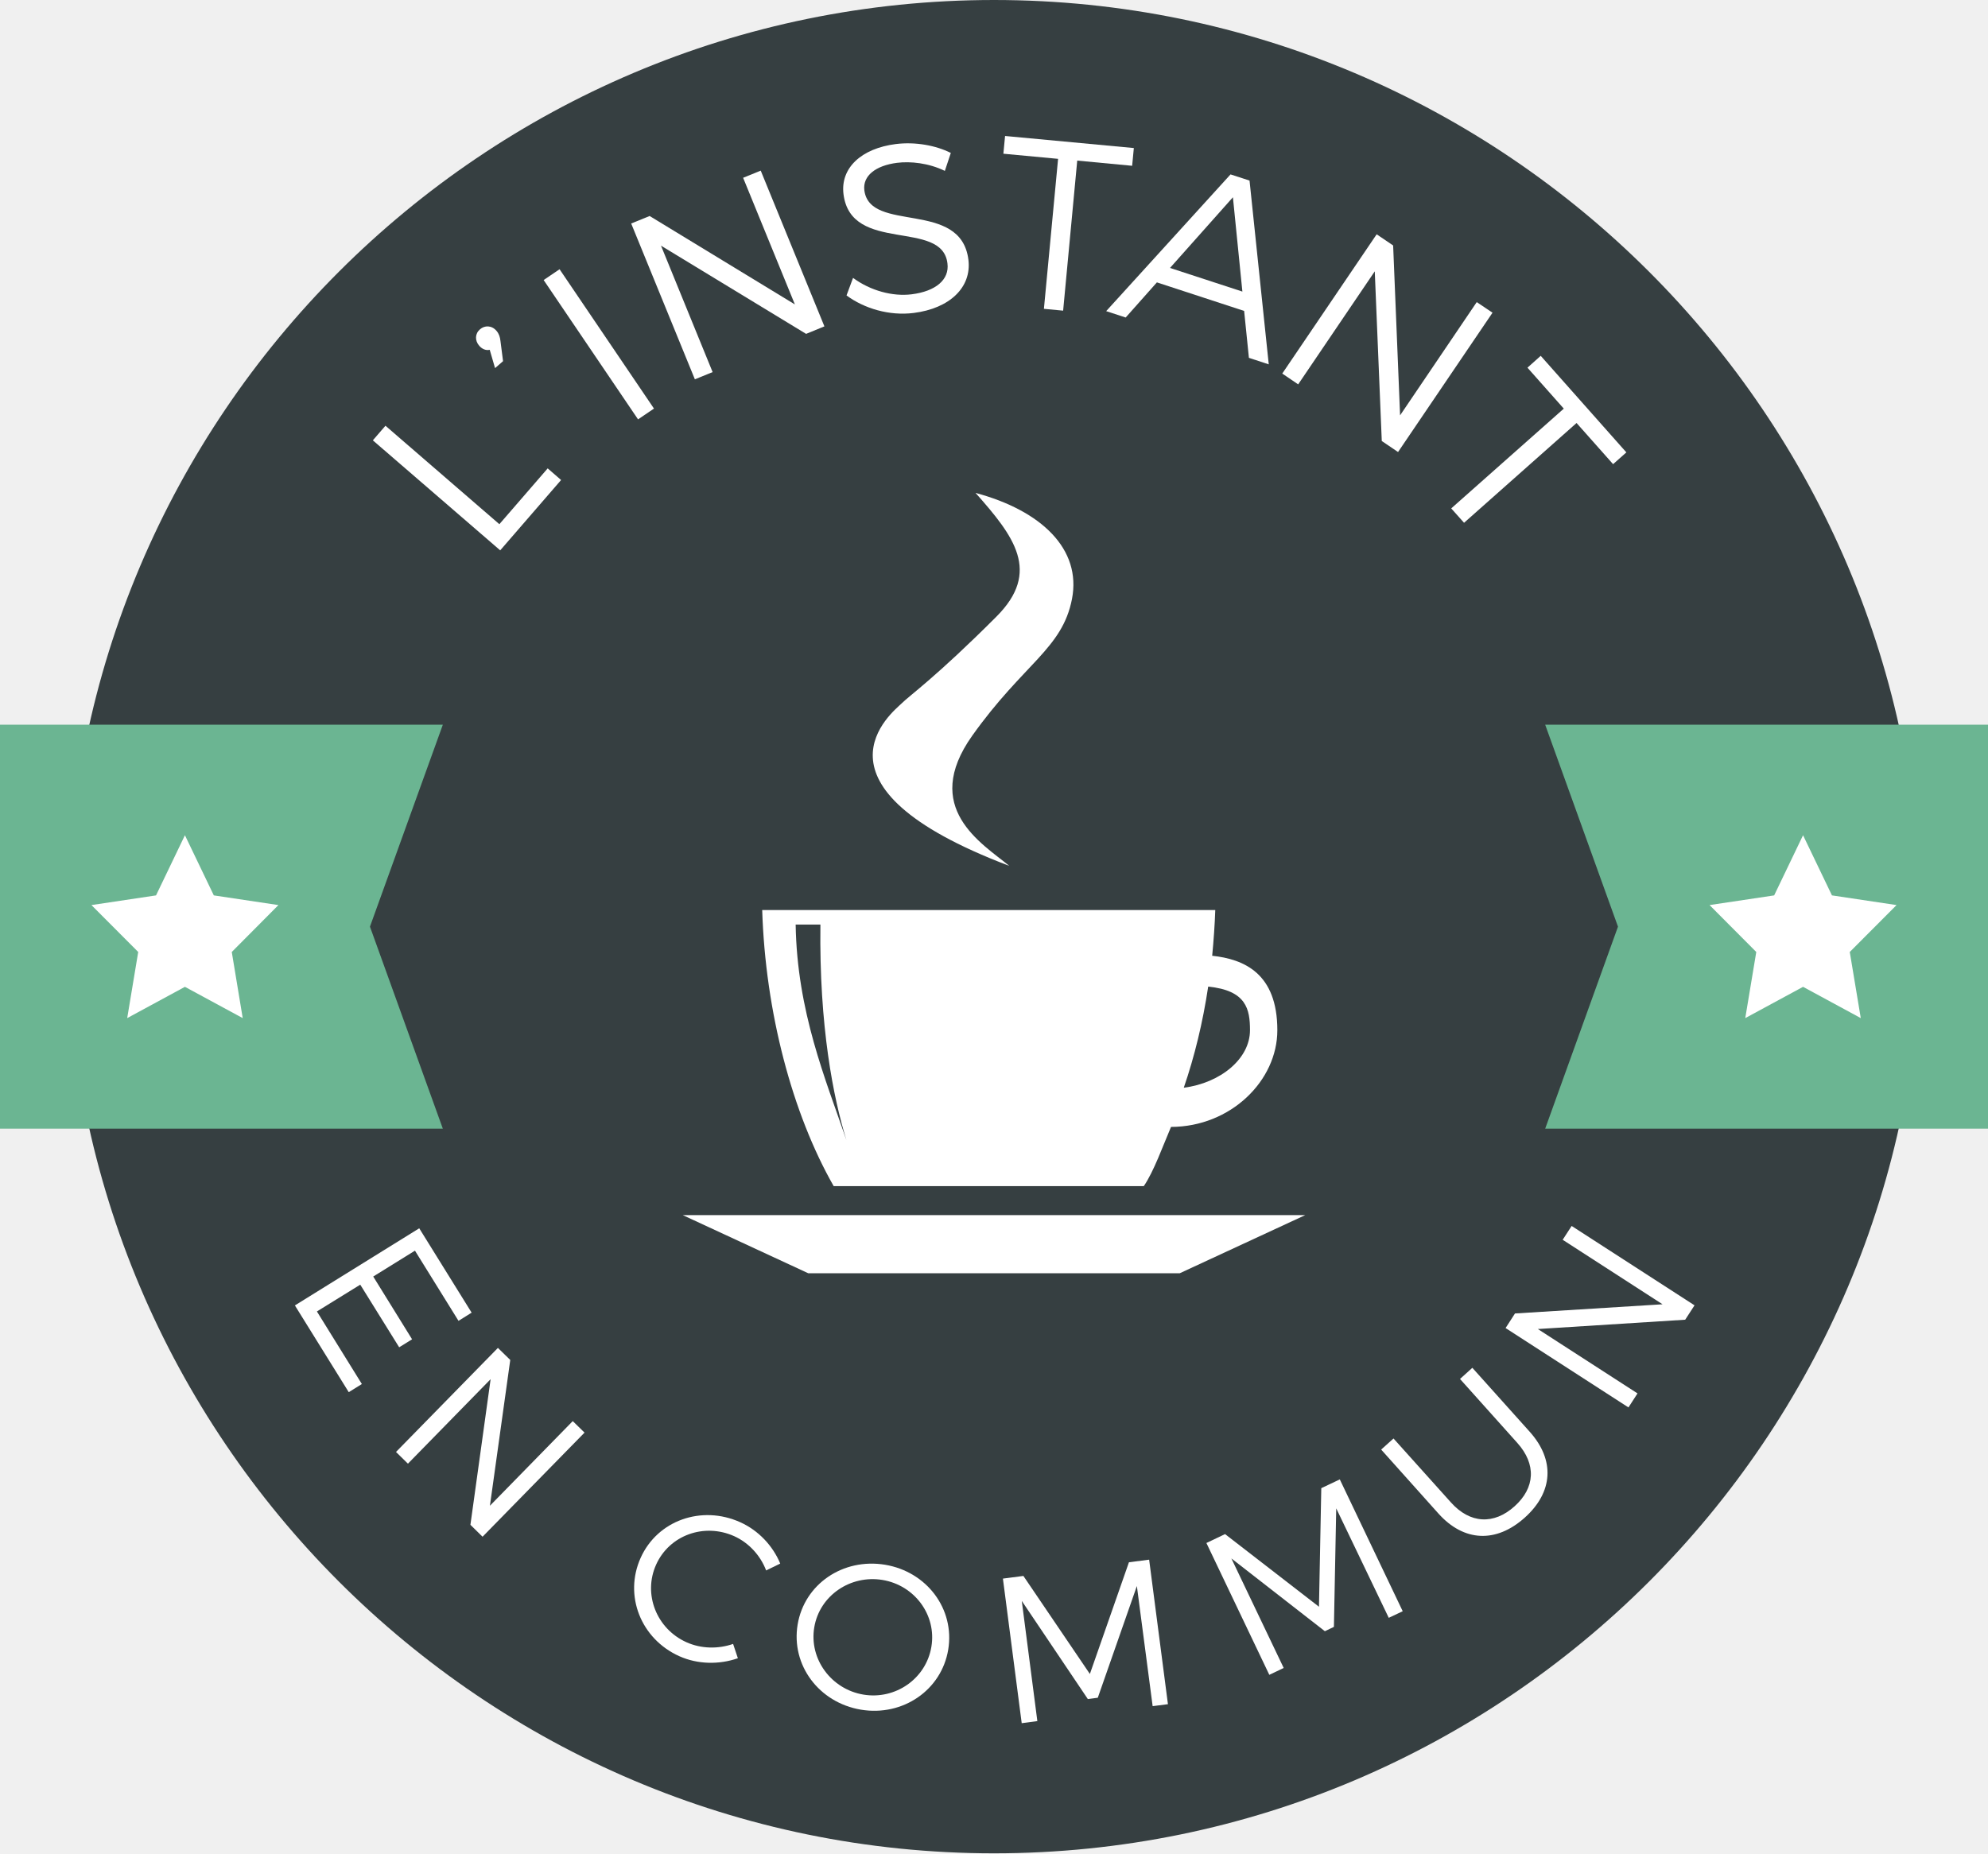
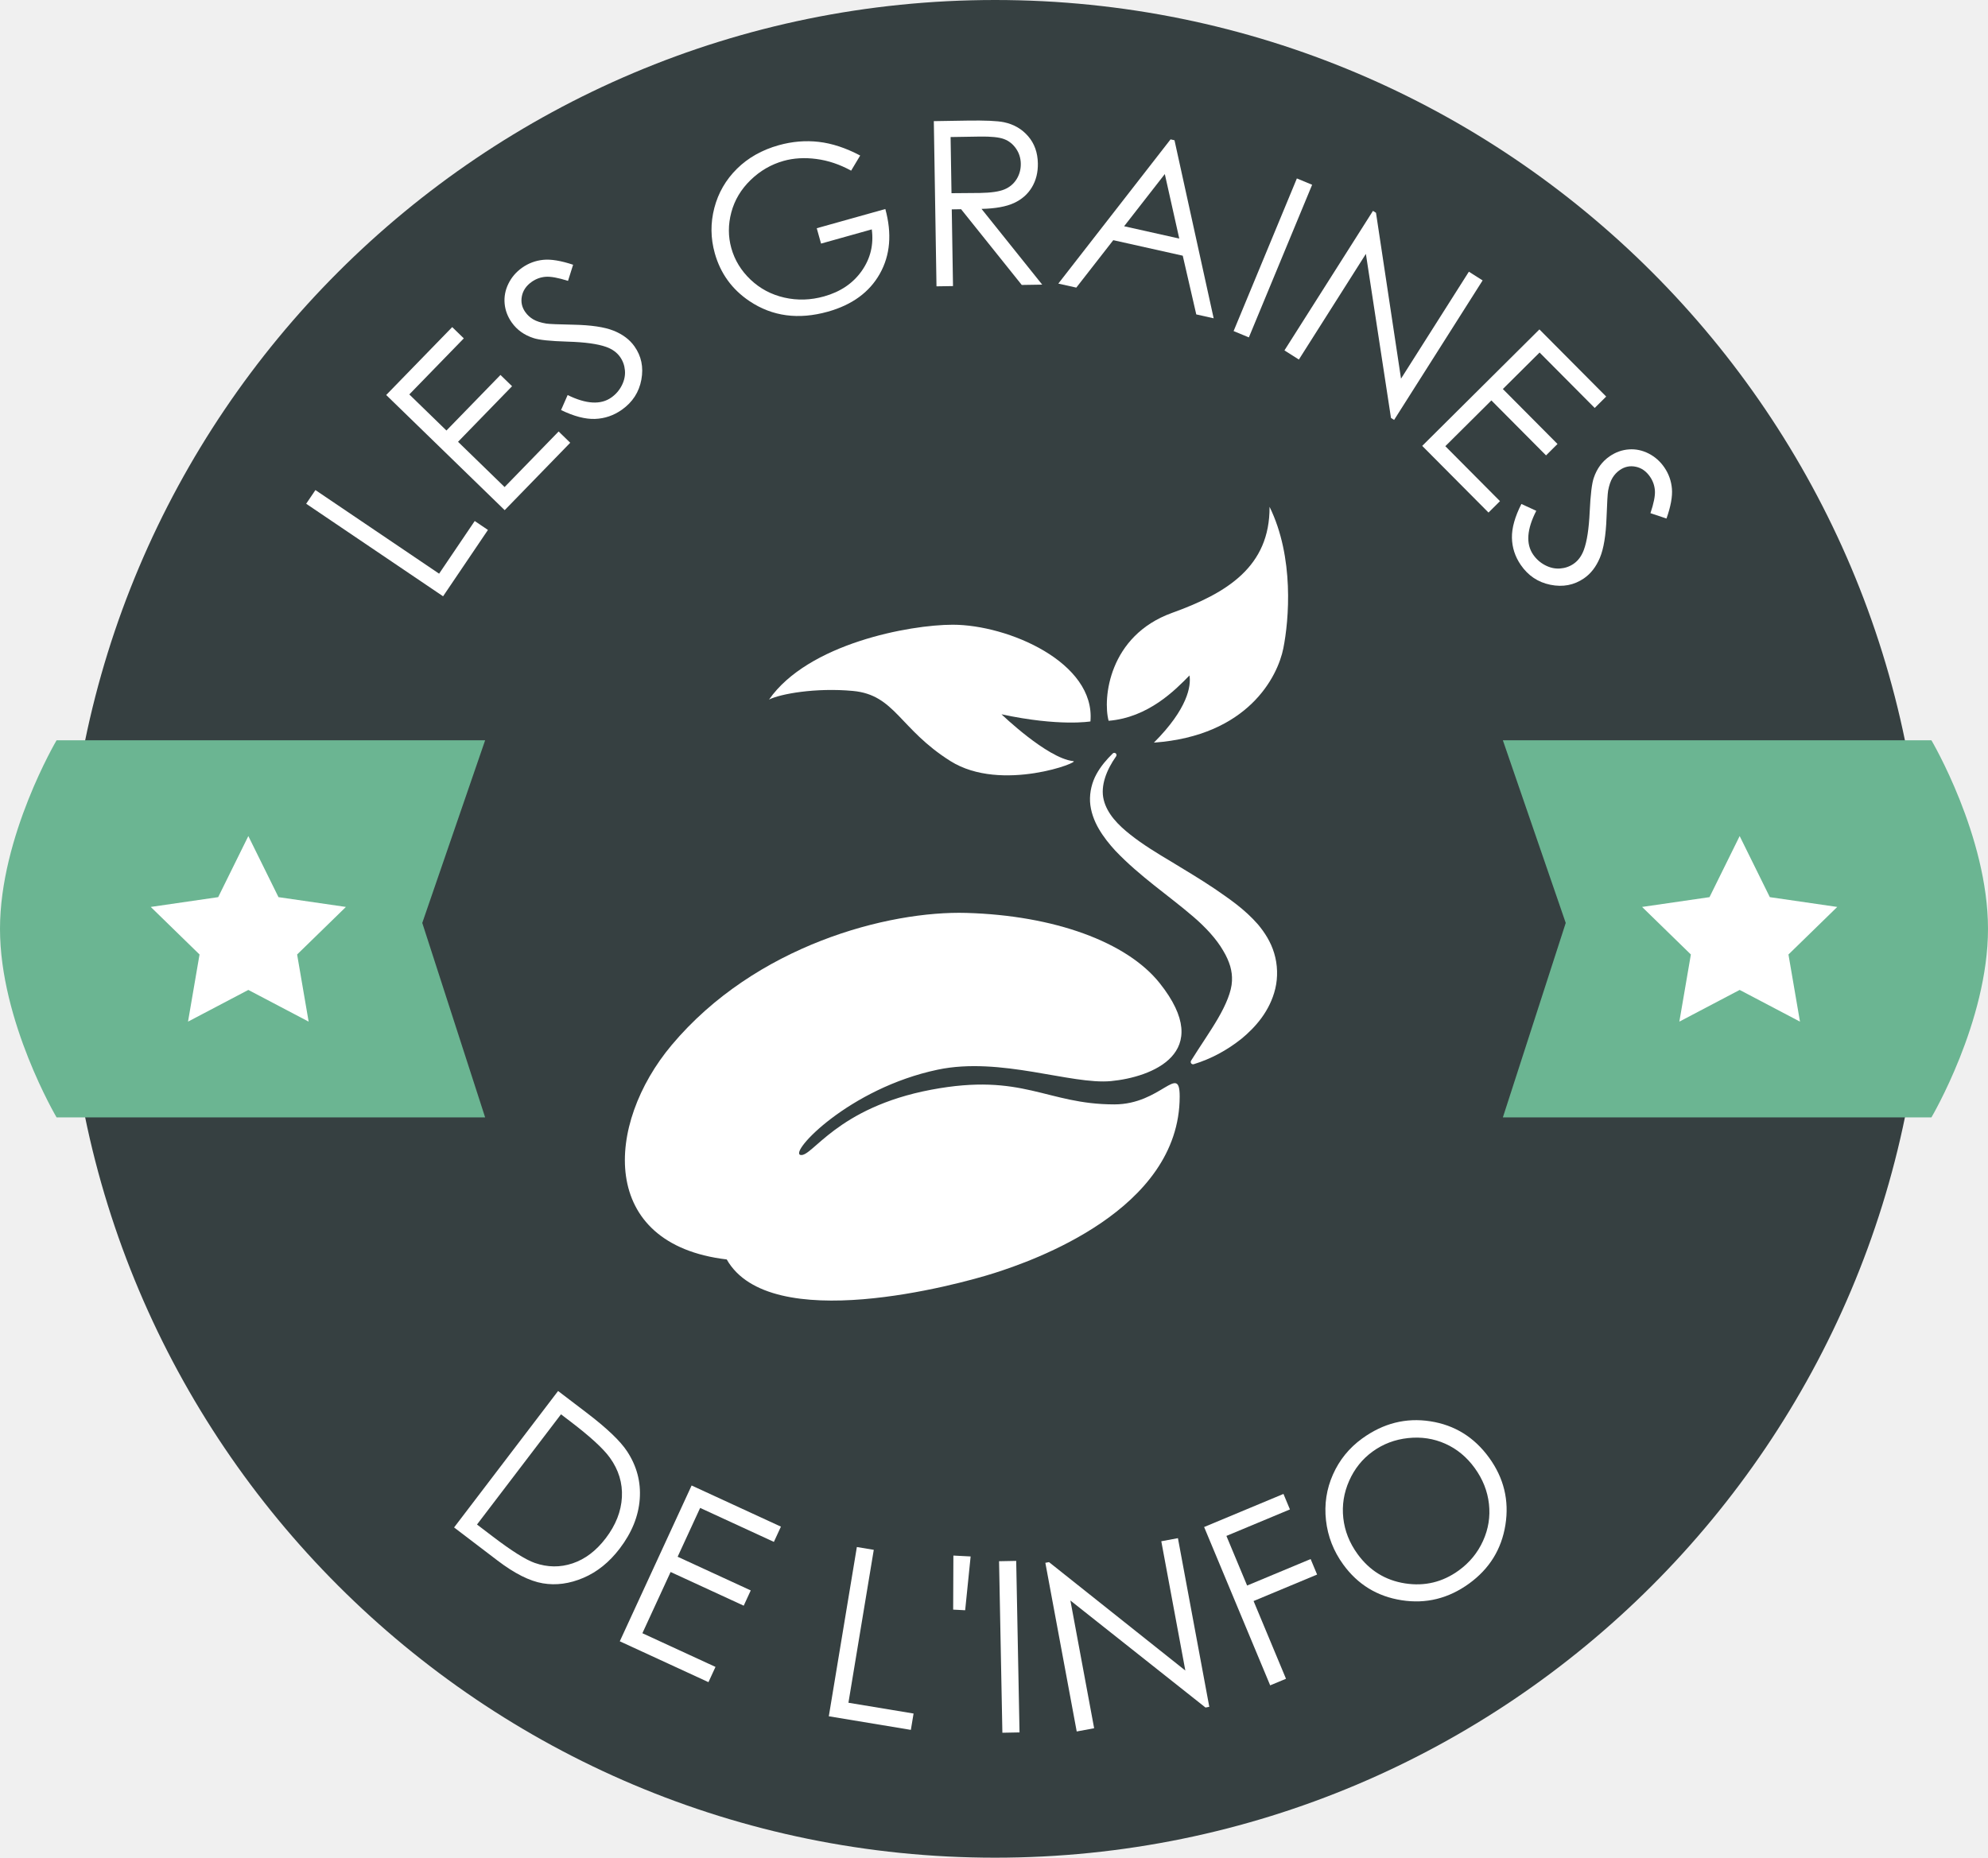
- <svg xmlns="http://www.w3.org/2000/svg" version="1.1" id="svg834" xml:space="preserve" width="37.794" height="35.241" viewBox="0 0 37.794 35.241">
-   <defs id="defs838">
-     <clipPath clipPathUnits="userSpaceOnUse" id="clipPath850">
-       <path d="M 0,28.346 H 28.346 V 0 H 0 Z" id="path848" />
-     </clipPath>
-     <clipPath clipPathUnits="userSpaceOnUse" id="clipPath958">
-       <path d="M 0,28.346 H 28.346 V 0 H 0 Z" id="path956" />
-     </clipPath>
-     <clipPath clipPathUnits="userSpaceOnUse" id="clipPath1066">
-       <path d="M 0,28.346 H 28.346 V 0 H 0 Z" id="path1064" />
-     </clipPath>
-     <clipPath clipPathUnits="userSpaceOnUse" id="clipPath1174">
-       <path d="M 0,28.346 H 28.346 V 0 H 0 Z" id="path1172" />
-     </clipPath>
-     <clipPath clipPathUnits="userSpaceOnUse" id="clipPath1282">
-       <path d="M 0,28.346 H 28.346 V 0 H 0 Z" id="path1280" />
-     </clipPath>
-     <clipPath clipPathUnits="userSpaceOnUse" id="clipPath1390">
-       <path d="M 0,28.346 H 28.346 V 0 H 0 Z" id="path1388" />
-     </clipPath>
-     <clipPath clipPathUnits="userSpaceOnUse" id="clipPath1498">
-       <path d="M 0,28.346 H 28.346 V 0 H 0 Z" id="path1496" />
-     </clipPath>
-     <clipPath clipPathUnits="userSpaceOnUse" id="clipPath1606">
-       <path d="M 0,28.346 H 28.346 V 0 H 0 Z" id="path1604" />
+ <svg xmlns="http://www.w3.org/2000/svg" version="1.1" id="svg2" xml:space="preserve" width="421.617" height="394.061" viewBox="0 0 421.617 394.061">
+   <defs id="defs6">
+     <clipPath clipPathUnits="userSpaceOnUse" id="clipPath18">
+       <path d="M 0,368.504 H 368.504 V 0 H 0 Z" id="path16" />
    </clipPath>
  </defs>
-   <g id="g842" transform="matrix(1.333333,0,0,-1.333333,-29.58127,46.08719)">
-     <g id="g1276" transform="translate(22.18546,7.176492)">
-       <g id="g1278" clip-path="url(#clipPath1282)">
-         <g id="g1284" transform="translate(14.1729,27.3889)">
-           <path d="m 0,0 c -7.287,0 -13.215,-5.928 -13.215,-13.216 0,-7.286 5.928,-13.215 13.215,-13.215 7.287,0 13.216,5.929 13.216,13.215 C 13.216,-5.928 7.287,0 0,0" style="fill:#363f41;fill-opacity:1;fill-rule:nonzero;stroke:none" id="path1286" />
+   <g id="g10" transform="matrix(1.333333,0,0,-1.333333,-34.86107,442.7)">
+     <g id="g12">
+       <g id="g14" clip-path="url(#clipPath18)">
+         <g id="g20" transform="translate(332.1922,184.252)">
+           <path d="m 0,0 c 0,-81.613 -66.16,-147.773 -147.773,-147.773 -81.613,0 -147.773,66.16 -147.773,147.773 0,81.613 66.16,147.773 147.773,147.773 C -66.16,147.773 0,81.613 0,0" style="fill:#364041;fill-opacity:1;fill-rule:nonzero;stroke:none" id="path22" />
        </g>
-         <g id="g1288" transform="translate(22.0322,17.0535)">
-           <path d="M 0,0 H 6.314 V -2.223 -5.761 H 0 l 1.038,2.881 z" style="fill:#6bb592;fill-opacity:1;fill-rule:nonzero;stroke:none" id="path1290" />
+         <g id="g24" transform="translate(74.847,251.8829)">
+           <path d="m 0,0 1.471,2.176 19.673,-13.301 5.665,8.378 2.102,-1.421 -7.136,-10.555 z" style="fill:#ffffff;fill-opacity:1;fill-rule:nonzero;stroke:none" id="path26" />
        </g>
-         <g id="g1292" transform="translate(6.3145,17.0535)">
-           <path d="M 0,0 H -6.314 V -2.223 -5.761 H 0 l -1.039,2.881 z" style="fill:#6bb592;fill-opacity:1;fill-rule:nonzero;stroke:none" id="path1294" />
+         <g id="g28" transform="translate(87.574,269.1841)">
+           <path d="M 0,0 10.5,10.801 12.345,9.008 3.676,0.09 l 5.907,-5.742 8.594,8.841 1.845,-1.793 -8.594,-8.841 7.405,-7.2 8.595,8.841 1.845,-1.793 -10.425,-10.725 z" style="fill:#ffffff;fill-opacity:1;fill-rule:nonzero;stroke:none" id="path30" />
        </g>
-         <g id="g1296" transform="translate(25.709,15.4773)">
-           <path d="M 0,0 -0.412,-0.858 -1.333,-0.996 -0.667,-1.665 -0.824,-2.608 0,-2.162 0.823,-2.608 0.666,-1.665 1.333,-0.996 0.412,-0.858 Z" style="fill:#ffffff;fill-opacity:1;fill-rule:nonzero;stroke:none" id="path1298" />
+         <g id="g32" transform="translate(115.388,266.7906)">
+           <path d="M 0,0 1.046,2.385 C 4.004,0.934 6.323,0.805 8.004,1.998 8.723,2.507 9.279,3.154 9.673,3.938 10.066,4.721 10.229,5.511 10.159,6.309 10.09,7.107 9.831,7.822 9.383,8.453 8.873,9.172 8.13,9.704 7.155,10.049 c -1.346,0.477 -3.384,0.755 -6.113,0.834 -2.746,0.082 -4.551,0.27 -5.416,0.562 -1.474,0.473 -2.628,1.297 -3.462,2.472 -0.662,0.934 -1.042,1.942 -1.14,3.027 -0.097,1.084 0.103,2.135 0.601,3.153 0.497,1.018 1.222,1.864 2.174,2.54 1.011,0.717 2.133,1.137 3.368,1.26 1.234,0.124 2.817,-0.137 4.75,-0.781 L 1.108,20.549 c -1.564,0.496 -2.751,0.713 -3.561,0.65 -0.809,-0.063 -1.549,-0.333 -2.22,-0.808 -0.865,-0.614 -1.386,-1.378 -1.562,-2.292 -0.177,-0.914 0.007,-1.755 0.552,-2.522 0.33,-0.467 0.748,-0.849 1.253,-1.149 0.504,-0.299 1.197,-0.524 2.077,-0.673 0.475,-0.072 1.904,-0.132 4.289,-0.178 2.827,-0.054 4.965,-0.37 6.414,-0.949 1.447,-0.58 2.554,-1.409 3.319,-2.487 C 12.772,8.586 13.14,6.817 12.773,4.833 12.406,2.849 11.377,1.258 9.687,0.058 8.384,-0.866 6.957,-1.355 5.406,-1.412 3.854,-1.469 2.052,-0.998 0,0" style="fill:#ffffff;fill-opacity:1;fill-rule:nonzero;stroke:none" id="path34" />
        </g>
-         <g id="g1300" transform="translate(2.6372,15.4773)">
-           <path d="M 0,0 0.412,-0.858 1.333,-0.996 0.668,-1.665 0.824,-2.608 0,-2.162 l -0.823,-0.446 0.157,0.943 -0.667,0.669 0.921,0.138 z" style="fill:#ffffff;fill-opacity:1;fill-rule:nonzero;stroke:none" id="path1302" />
+         <g id="g36" transform="translate(162.9676,307.2818)">
+           <path d="m 0,0 -1.441,-2.408 c -1.8,0.992 -3.641,1.612 -5.522,1.858 -1.881,0.246 -3.619,0.145 -5.213,-0.302 -1.985,-0.556 -3.738,-1.573 -5.26,-3.051 -1.522,-1.478 -2.543,-3.19 -3.061,-5.135 -0.519,-1.945 -0.518,-3.847 0.003,-5.706 0.534,-1.904 1.551,-3.57 3.053,-4.999 1.501,-1.429 3.29,-2.381 5.365,-2.857 2.076,-0.476 4.186,-0.414 6.331,0.187 2.604,0.73 4.601,2.081 5.991,4.054 1.389,1.973 1.922,4.176 1.599,6.609 l -8.07,-2.261 -0.684,2.444 L 4,-8.511 c 1.072,-3.918 0.781,-7.349 -0.874,-10.293 -1.655,-2.945 -4.41,-4.957 -8.264,-6.037 -4.68,-1.311 -8.832,-0.756 -12.456,1.669 -2.787,1.866 -4.632,4.411 -5.535,7.634 -0.672,2.397 -0.695,4.797 -0.07,7.2 0.626,2.402 1.825,4.479 3.598,6.232 1.773,1.752 3.985,3 6.635,3.743 2.144,0.601 4.272,0.78 6.382,0.535 C -4.475,1.929 -2.28,1.204 0,0" style="fill:#ffffff;fill-opacity:1;fill-rule:nonzero;stroke:none" id="path38" />
        </g>
-         <g id="g1304" transform="translate(14.3911,15.0403)">
-           <path d="M 0,0 C -0.39,0.321 -1.261,0.825 -0.528,1.857 0.207,2.889 0.756,3.095 0.894,3.806 1.032,4.517 0.458,5.067 -0.481,5.319 0.068,4.7 0.458,4.196 -0.184,3.554 -1.044,2.693 -1.421,2.431 -1.536,2.316 -1.651,2.201 -3.026,1.146 0,0" style="fill:#ffffff;fill-opacity:1;fill-rule:nonzero;stroke:none" id="path1306" />
+         <g id="g40" transform="translate(177.3474,310.2222)">
+           <path d="m 0,0 0.145,-8.933 4.528,0.037 c 1.754,0.029 3.048,0.216 3.884,0.564 0.836,0.347 1.483,0.891 1.943,1.631 0.459,0.74 0.681,1.562 0.667,2.468 -0.015,0.881 -0.266,1.678 -0.755,2.392 -0.489,0.713 -1.124,1.217 -1.904,1.515 -0.781,0.297 -2.072,0.43 -3.873,0.401 z m -2.668,2.53 5.234,0.085 c 2.919,0.048 4.898,-0.04 5.938,-0.261 1.566,-0.333 2.847,-1.078 3.843,-2.237 0.996,-1.159 1.507,-2.597 1.535,-4.315 0.024,-1.431 -0.293,-2.695 -0.948,-3.791 -0.655,-1.096 -1.603,-1.931 -2.845,-2.506 -1.242,-0.575 -2.964,-0.887 -5.168,-0.934 l 9.65,-12.05 -3.25,-0.052 -9.65,12.049 -1.484,-0.024 0.197,-12.203 -2.626,-0.042 z" style="fill:#ffffff;fill-opacity:1;fill-rule:nonzero;stroke:none" id="path42" />
        </g>
-         <g id="g1308" transform="translate(11.6982,14.2034)">
-           <path d="M 0,0 C -0.019,-1.451 0.185,-2.477 0.371,-3.075 0.074,-2.206 -0.333,-1.244 -0.353,0 Z m 5.529,-0.885 c 0.546,-0.054 0.596,-0.324 0.596,-0.622 0,-0.405 -0.417,-0.752 -0.944,-0.82 0.153,0.445 0.271,0.929 0.348,1.442 M 4.611,-3.73 c 0.142,0.207 0.272,0.573 0.388,0.844 0.85,0.002 1.516,0.658 1.516,1.379 0,0.812 -0.475,1.013 -0.929,1.062 C 5.607,-0.228 5.623,0 5.63,0.207 h -6.46 c 0.045,-1.451 0.428,-2.901 1.019,-3.937 z" style="fill:#ffffff;fill-opacity:1;fill-rule:nonzero;stroke:none" id="path1310" />
+         <g id="g44" transform="translate(211.4207,304.3331)">
+           <path d="m 0,0 -6.471,-8.303 8.771,-1.96 z m 1.541,5.378 6.231,-28.326 -2.768,0.619 -2.15,9.342 -11.05,2.469 -5.882,-7.547 -2.86,0.639 17.852,22.944 z" style="fill:#ffffff;fill-opacity:1;fill-rule:nonzero;stroke:none" id="path46" />
        </g>
-         <g id="g1312" transform="translate(9.7363,10.0593)">
-           <path d="M 0,0 1.789,-0.829 H 7.085 L 8.874,0 Z" style="fill:#ffffff;fill-opacity:1;fill-rule:nonzero;stroke:none" id="path1314" />
+         <g id="g48" transform="translate(232.4275,303.6363)">
+           <path d="m 0,0 2.427,-1.006 -10.063,-24.283 -2.427,1.006 z" style="fill:#ffffff;fill-opacity:1;fill-rule:nonzero;stroke:none" id="path50" />
        </g>
-         <g id="g1316" transform="translate(5.4966,21.3172)">
-           <path d="M 0,0 1.624,-1.404 2.313,-0.608 2.504,-0.774 1.636,-1.777 -0.18,-0.208 Z" style="fill:#ffffff;fill-opacity:1;fill-rule:nonzero;stroke:none" id="path1318" />
+         <g id="g52" transform="translate(230.451,276.2794)">
+           <path d="m 0,0 14.079,22.197 0.483,-0.306 3.981,-26.385 10.792,17.015 2.187,-1.388 -14.078,-22.196 -0.498,0.315 -3.992,26.102 -10.66,-16.809 z" style="fill:#ffffff;fill-opacity:1;fill-rule:nonzero;stroke:none" id="path54" />
        </g>
-         <g id="g1320" transform="translate(7.0801,22.6702)">
-           <path d="m 0,0 c 0.036,-0.042 0.05,-0.089 0.056,-0.143 l 0.037,-0.289 -0.114,-0.099 -0.076,0.261 c -0.057,-0.013 -0.111,0.013 -0.149,0.057 -0.066,0.075 -0.061,0.174 0.01,0.235 C -0.169,0.081 -0.069,0.081 0,0" style="fill:#ffffff;fill-opacity:1;fill-rule:nonzero;stroke:none" id="path1322" />
+         <g id="g56" transform="translate(271.0066,279.6187)">
+           <path d="m 0,0 10.62,-10.683 -1.825,-1.815 -8.768,8.821 -5.842,-5.807 8.692,-8.745 -1.824,-1.814 -8.693,8.745 -7.325,-7.282 8.693,-8.744 -1.826,-1.814 -10.544,10.607 z" style="fill:#ffffff;fill-opacity:1;fill-rule:nonzero;stroke:none" id="path58" />
        </g>
-         <g id="g1324" transform="translate(7.979,23.5491)">
-           <path d="M 0,0 1.346,-1.987 1.119,-2.141 -0.227,-0.154 Z" style="fill:#ffffff;fill-opacity:1;fill-rule:nonzero;stroke:none" id="path1326" />
+         <g id="g60" transform="translate(268.1404,251.8457)">
+           <path d="m 0,0 2.367,-1.087 c -1.502,-2.932 -1.671,-5.248 -0.508,-6.95 0.498,-0.728 1.135,-1.295 1.912,-1.702 0.776,-0.407 1.563,-0.583 2.363,-0.528 0.798,0.057 1.517,0.303 2.157,0.74 0.728,0.497 1.272,1.231 1.634,2.2 0.5,1.337 0.813,3.37 0.939,6.097 0.129,2.744 0.348,4.546 0.656,5.405 0.498,1.467 1.341,2.607 2.531,3.42 0.944,0.646 1.959,1.008 3.046,1.087 1.086,0.079 2.132,-0.14 3.142,-0.654 1.009,-0.515 1.843,-1.255 2.502,-2.218 0.699,-1.023 1.1,-2.153 1.202,-3.389 0.102,-1.236 -0.186,-2.815 -0.864,-4.736 l -2.552,0.852 c 0.523,1.556 0.76,2.739 0.711,3.55 C 21.189,2.897 20.933,3.642 20.469,4.32 19.87,5.196 19.115,5.73 18.204,5.922 17.294,6.115 16.449,5.945 15.673,5.414 15.201,5.091 14.811,4.68 14.503,4.181 14.194,3.682 13.958,2.993 13.794,2.116 13.713,1.642 13.629,0.214 13.542,-2.169 c -0.103,-2.827 -0.456,-4.959 -1.06,-6.397 -0.604,-1.438 -1.452,-2.53 -2.544,-3.276 -1.573,-1.076 -3.348,-1.413 -5.326,-1.012 -1.977,0.401 -3.55,1.457 -4.72,3.168 -0.902,1.318 -1.367,2.753 -1.397,4.306 C -1.535,-3.828 -1.033,-2.034 0,0" style="fill:#ffffff;fill-opacity:1;fill-rule:nonzero;stroke:none" id="path62" />
        </g>
-         <g id="g1328" transform="translate(9.2632,24.3084)">
-           <path d="M 0,0 2.071,-1.261 1.333,0.545 1.584,0.647 2.492,-1.574 2.231,-1.681 0.162,-0.423 0.898,-2.226 0.645,-2.329 -0.263,-0.107 Z" style="fill:#ffffff;fill-opacity:1;fill-rule:nonzero;stroke:none" id="path1330" />
+         <g id="g64" transform="translate(102.0179,89.4834)">
+           <path d="m 0,0 2.509,-1.912 c 3.001,-2.286 5.224,-3.686 6.67,-4.196 2.038,-0.714 4.05,-0.737 6.037,-0.068 1.988,0.669 3.742,2.002 5.262,3.997 1.596,2.094 2.452,4.27 2.57,6.527 0.118,2.256 -0.52,4.349 -1.91,6.279 -1.043,1.447 -3.124,3.359 -6.243,5.736 l -1.535,1.17 z m -3.644,-0.466 16.542,21.709 4.501,-3.43 c 3.247,-2.473 5.405,-4.53 6.474,-6.168 C 25.416,9.303 26.087,6.77 25.886,4.046 25.685,1.322 24.624,-1.299 22.705,-3.817 21.048,-5.992 19.12,-7.548 16.921,-8.484 14.722,-9.422 12.572,-9.712 10.472,-9.355 8.372,-9 5.969,-7.791 3.263,-5.729 Z" style="fill:#ffffff;fill-opacity:1;fill-rule:nonzero;stroke:none" id="path66" />
        </g>
-         <g id="g1332" transform="translate(12.7905,25.0667)">
-           <path d="m 0,0 c -0.306,-0.039 -0.491,-0.186 -0.466,-0.391 0.078,-0.619 1.378,-0.127 1.484,-0.992 0.048,-0.394 -0.269,-0.694 -0.78,-0.758 -0.347,-0.044 -0.706,0.063 -0.958,0.25 l 0.093,0.25 c 0.248,-0.183 0.566,-0.268 0.835,-0.234 0.344,0.043 0.541,0.209 0.511,0.441 -0.076,0.637 -1.374,0.132 -1.482,0.986 -0.047,0.374 0.254,0.654 0.747,0.716 C 0.26,0.302 0.553,0.249 0.767,0.141 L 0.682,-0.115 C 0.45,-0.002 0.191,0.024 0,0" style="fill:#ffffff;fill-opacity:1;fill-rule:nonzero;stroke:none" id="path1334" />
+         <g id="g68" transform="translate(136.1536,95.6934)">
+           <path d="m 0,0 14.206,-6.547 -1.119,-2.427 -11.728,5.406 -3.581,-7.769 11.628,-5.358 -1.118,-2.427 -11.628,5.359 -4.489,-9.74 11.627,-5.359 -1.118,-2.426 -14.104,6.5 z" style="fill:#ffffff;fill-opacity:1;fill-rule:nonzero;stroke:none" id="path70" />
        </g>
-         <g id="g1336" transform="translate(16.167,25.2776)">
-           <path d="m 0,0 -0.024,-0.253 -0.783,0.074 -0.201,-2.14 -0.274,0.026 0.202,2.139 -0.78,0.073 0.024,0.253 z" style="fill:#ffffff;fill-opacity:1;fill-rule:nonzero;stroke:none" id="path1338" />
+         <g id="g72" transform="translate(162.4378,85.9034)">
+           <path d="M 0,0 2.691,-0.446 -1.34,-24.773 9.021,-26.49 8.59,-29.09 -4.461,-26.927 Z" style="fill:#ffffff;fill-opacity:1;fill-rule:nonzero;stroke:none" id="path74" />
        </g>
-         <g id="g1340" transform="translate(17.7148,23.2307)">
-           <path d="M 0,0 -0.135,1.345 -1.032,0.337 Z m 0.025,-0.276 -1.244,0.407 -0.445,-0.501 -0.278,0.091 1.773,1.95 0.271,-0.088 0.274,-2.621 -0.283,0.093 z" style="fill:#ffffff;fill-opacity:1;fill-rule:nonzero;stroke:none" id="path1342" />
+         <g id="g76" transform="translate(179.6658,75.8457)">
+           <path d="m 0,0 -1.909,0.099 0.036,8.6 2.743,-0.141 z" style="fill:#ffffff;fill-opacity:1;fill-rule:nonzero;stroke:none" id="path78" />
        </g>
-         <g id="g1344" transform="translate(19.8643,23.8884)">
-           <path d="m 0,0 0.099,-2.423 1.093,1.615 0.225,-0.151 -1.347,-1.987 -0.232,0.157 -0.1,2.42 -1.092,-1.612 -0.227,0.154 1.346,1.986 z" style="fill:#ffffff;fill-opacity:1;fill-rule:nonzero;stroke:none" id="path1346" />
+         <g id="g80" transform="translate(185.0564,83.6456)">
+           <path d="M 0,0 2.727,0.053 3.256,-27.236 0.529,-27.289 Z" style="fill:#ffffff;fill-opacity:1;fill-rule:nonzero;stroke:none" id="path82" />
        </g>
-         <g id="g1348" transform="translate(23.1895,20.9373)">
-           <path d="m 0,0 -0.189,-0.168 -0.521,0.587 -1.604,-1.423 -0.183,0.205 1.605,1.423 -0.518,0.584 0.189,0.169 z" style="fill:#ffffff;fill-opacity:1;fill-rule:nonzero;stroke:none" id="path1350" />
+         <g id="g84" transform="translate(197.409,56.5586)">
+           <path d="m 0,0 -4.989,26.834 0.584,0.108 21.682,-17.249 -3.824,20.57 2.646,0.492 L 21.088,3.921 20.485,3.809 -1.005,20.835 2.772,0.516 Z" style="fill:#ffffff;fill-opacity:1;fill-rule:nonzero;stroke:none" id="path86" />
        </g>
-         <g id="g1352" transform="translate(6.7251,8.6687)">
-           <path d="m 0,0 -0.187,-0.117 -0.621,1.001 -0.595,-0.369 0.554,-0.895 -0.184,-0.114 -0.555,0.893 -0.618,-0.382 0.641,-1.035 -0.187,-0.116 -0.768,1.237 1.773,1.1 z" style="fill:#ffffff;fill-opacity:1;fill-rule:nonzero;stroke:none" id="path1354" />
+         <g id="g88" transform="translate(217.6736,89.086)">
+           <path d="M 0,0 12.621,5.265 13.649,2.799 3.546,-1.416 6.839,-9.311 16.942,-5.096 17.971,-7.562 7.867,-11.776 13.024,-24.141 10.508,-25.19 Z" style="fill:#ffffff;fill-opacity:1;fill-rule:nonzero;stroke:none" id="path90" />
        </g>
-         <g id="g1356" transform="translate(7.2759,7.9939)">
-           <path d="m 0,0 -0.29,-2.079 1.181,1.207 0.168,-0.164 -1.454,-1.485 -0.173,0.17 0.288,2.077 -1.179,-1.205 -0.17,0.167 1.453,1.484 z" style="fill:#ffffff;fill-opacity:1;fill-rule:nonzero;stroke:none" id="path1358" />
+         <g id="g92" transform="translate(244.4705,101.0918)">
+           <path d="m 0,0 c -1.636,-1.186 -2.877,-2.735 -3.724,-4.648 -0.847,-1.914 -1.159,-3.891 -0.935,-5.93 0.223,-2.04 0.977,-3.946 2.263,-5.721 1.904,-2.626 4.421,-4.184 7.554,-4.674 3.132,-0.49 5.982,0.197 8.55,2.058 1.716,1.243 3.002,2.81 3.858,4.699 0.857,1.89 1.171,3.853 0.943,5.889 -0.229,2.036 -0.983,3.936 -2.261,5.701 -1.271,1.754 -2.83,3.044 -4.676,3.869 C 9.727,2.069 7.753,2.37 5.651,2.146 3.549,1.922 1.665,1.207 0,0 m -1.655,2.077 c 3.347,2.426 6.958,3.34 10.832,2.74 3.873,-0.598 6.994,-2.531 9.36,-5.796 2.345,-3.235 3.208,-6.794 2.592,-10.679 -0.617,-3.884 -2.544,-6.999 -5.781,-9.346 -3.278,-2.375 -6.857,-3.258 -10.738,-2.648 -3.881,0.608 -6.975,2.506 -9.284,5.691 -1.539,2.123 -2.451,4.463 -2.738,7.021 -0.286,2.557 0.085,4.992 1.115,7.304 1.029,2.313 2.577,4.217 4.642,5.713" style="fill:#ffffff;fill-opacity:1;fill-rule:nonzero;stroke:none" id="path94" />
        </g>
-         <g id="g1360" transform="translate(10.4683,5.4812)">
-           <path d="m 0,0 c -0.429,0.192 -0.924,0.014 -1.113,-0.407 -0.188,-0.418 0.004,-0.913 0.433,-1.106 0.209,-0.094 0.452,-0.098 0.665,-0.024 l 0.068,-0.204 c -0.266,-0.093 -0.572,-0.089 -0.835,0.029 -0.549,0.247 -0.793,0.866 -0.551,1.403 0.239,0.533 0.868,0.756 1.419,0.508 0.261,-0.117 0.466,-0.337 0.571,-0.59 L 0.456,-0.489 C 0.375,-0.276 0.209,-0.094 0,0" style="fill:#ffffff;fill-opacity:1;fill-rule:nonzero;stroke:none" id="path1362" />
+         <g id="g96" transform="translate(141.7405,131.6563)">
+           <path d="m 0,0 c 6.875,-12.131 36.707,-4.041 42.595,-2.157 5.887,1.884 29.452,9.949 29.452,28.082 0,5.416 -2.971,-1.258 -10.39,-1.258 -10.851,0 -14.501,5.095 -29.127,2.336 C 17.443,24.158 13.587,16.219 11.736,16.624 c -1.851,0.405 7.719,10.604 21.827,13.569 9.993,2.101 21.207,-2.423 27.565,-1.819 6.359,0.604 16.624,4.409 7.751,15.568 C 63.626,50.547 52.03,54.726 38.146,55.13 25.732,55.492 4.583,50.008 -8.761,34.103 -19.322,21.515 -20.488,2.426 0,0" style="fill:#ffffff;fill-opacity:1;fill-rule:nonzero;stroke:none" id="path98" />
        </g>
-         <g id="g1364" transform="translate(11.6104,4.1804)">
-           <path d="M 0,0 C -0.076,-0.453 0.244,-0.883 0.701,-0.959 1.158,-1.035 1.594,-0.732 1.67,-0.277 1.746,0.176 1.431,0.6 0.974,0.676 0.517,0.752 0.076,0.455 0,0 M 1.91,-0.318 C 1.814,-0.895 1.263,-1.273 0.666,-1.174 0.065,-1.073 -0.333,-0.537 -0.237,0.04 -0.141,0.617 0.409,0.992 1.01,0.893 1.607,0.793 2.006,0.26 1.91,-0.318" style="fill:#ffffff;fill-opacity:1;fill-rule:nonzero;stroke:none" id="path1366" />
+         <g id="g100" transform="translate(203.6736,211.6968)">
+           <path d="m 0,0 c -1.516,-2.141 -2.525,-4.692 -1.972,-6.91 0.537,-2.212 2.285,-4.014 4.251,-5.557 1.971,-1.566 4.208,-2.924 6.489,-4.283 2.266,-1.388 4.601,-2.761 6.922,-4.326 2.305,-1.589 4.731,-3.211 6.891,-5.682 1.042,-1.252 2.024,-2.752 2.564,-4.562 0.549,-1.797 0.607,-3.831 0.177,-5.633 -0.428,-1.812 -1.248,-3.364 -2.195,-4.668 -0.96,-1.3 -2.049,-2.379 -3.196,-3.32 -2.32,-1.844 -4.835,-3.193 -7.583,-4.038 -0.197,-0.061 -0.406,0.05 -0.466,0.247 -0.033,0.107 -0.014,0.22 0.041,0.309 1.501,2.413 3.046,4.596 4.296,6.752 1.239,2.134 2.157,4.275 2.212,5.945 0.038,0.837 -0.064,1.544 -0.274,2.315 -0.226,0.764 -0.595,1.625 -1.14,2.522 -1.059,1.83 -2.781,3.698 -4.718,5.357 -3.9,3.366 -8.469,6.373 -12.406,10.505 -0.967,1.051 -1.887,2.192 -2.642,3.487 -0.75,1.287 -1.311,2.79 -1.398,4.349 -0.07,1.563 0.326,3.09 1.02,4.356 0.7,1.271 1.616,2.337 2.596,3.292 0.139,0.135 0.362,0.132 0.497,-0.007 C 0.086,0.326 0.096,0.136 0,0" style="fill:#ffffff;fill-opacity:1;fill-rule:nonzero;stroke:none" id="path102" />
        </g>
-         <g id="g1368" transform="translate(14.5923,4.9138)">
-           <path d="M 0,0 0.948,-1.398 1.505,0.195 1.793,0.232 2.061,-1.829 1.843,-1.857 1.618,-0.144 1.061,-1.737 0.919,-1.756 l -0.942,1.4 0.222,-1.714 -0.223,-0.03 -0.268,2.062 z" style="fill:#ffffff;fill-opacity:1;fill-rule:nonzero;stroke:none" id="path1370" />
+         <g id="g104" transform="translate(148.4715,220.7315)">
+           <path d="m 0,0 c 6.214,8.906 22.364,11.904 29.218,11.904 8.792,0 22.727,-5.992 21.902,-15.386 0,0 -4.948,-0.847 -14.146,1.138 0,0 7.214,-6.956 11.362,-7.447 1.623,0 -11.362,-5.101 -19.479,0 C 20.741,-4.689 20.047,0.75 13.337,1.37 7.4,1.918 1.804,0.902 0,0" style="fill:#ffffff;fill-opacity:1;fill-rule:nonzero;stroke:none" id="path106" />
        </g>
-         <g id="g1372" transform="translate(17.4678,5.5105)">
-           <path d="M 0,0 1.339,-1.036 1.372,0.655 1.636,0.78 2.533,-1.1 2.334,-1.194 1.585,0.367 1.552,-1.323 1.423,-1.385 0.09,-0.347 0.836,-1.909 0.631,-2.007 l -0.897,1.88 z" style="fill:#ffffff;fill-opacity:1;fill-rule:nonzero;stroke:none" id="path1374" />
+         <g id="g108" transform="translate(202.4822,217.3526)">
+           <path d="M 0,0 C -0.946,3.533 0.009,13.535 10.104,17.171 18.854,20.322 25.657,24.535 25.6,34.04 29.546,26.014 28.692,16.037 27.791,11.527 26.89,7.019 22.173,-2.393 7.203,-3.475 12.614,1.936 13.132,5.574 12.865,7.212 10.604,4.903 6.327,0.516 0,0" style="fill:#ffffff;fill-opacity:1;fill-rule:nonzero;stroke:none" id="path110" />
        </g>
-         <g id="g1376" transform="translate(21.5957,5.907)">
-           <path d="M 0,0 C 0.294,0.264 0.312,0.6 0.039,0.904 L -0.778,1.816 -0.602,1.975 0.216,1.063 C 0.579,0.658 0.55,0.201 0.145,-0.162 c -0.408,-0.365 -0.867,-0.346 -1.23,0.058 l -0.817,0.913 0.176,0.158 0.818,-0.911 C -0.635,-0.25 -0.294,-0.265 0,0" style="fill:#ffffff;fill-opacity:1;fill-rule:nonzero;stroke:none" id="path1378" />
+         <g id="g112" transform="translate(35.1458,214.252)" style="fill:#6bb592;fill-opacity:1">
+           <path d="m 0,0 h 68.167 l -10,-29.061 10,-30.939 H 0 c 0,0 -9,15.239 -9,30 0,14.761 9,30 9,30" style="fill:#6bb592;fill-opacity:1;fill-rule:nonzero;stroke:none" id="path114" />
        </g>
-         <g id="g1380" transform="translate(21.6016,8.657)">
-           <path d="M 0,0 2.104,0.131 0.68,1.051 0.808,1.248 2.56,0.116 2.427,-0.089 0.326,-0.222 1.747,-1.14 1.618,-1.34 -0.134,-0.208 Z" style="fill:#ffffff;fill-opacity:1;fill-rule:nonzero;stroke:none" id="path1382" />
+         <g id="g116" transform="translate(65.6458,199.0132)">
+           <path d="M 0,0 4.796,-9.718 15.521,-11.276 7.76,-18.841 9.592,-29.522 0,-24.479 l -9.593,-5.043 1.832,10.681 -7.76,7.565 10.725,1.558 z" style="fill:#ffffff;fill-opacity:1;fill-rule:nonzero;stroke:none" id="path118" />
+         </g>
+         <g id="g120" transform="translate(333.3582,214.252)" style="fill:#6bb592;fill-opacity:1">
+           <path d="m 0,0 h -68.166 l 10,-29.061 -10,-30.939 H 0 c 0,0 9,15.239 9,30 C 9,-15.239 0,0 0,0" style="fill:#6bb592;fill-opacity:1;fill-rule:nonzero;stroke:none" id="path122" />
+         </g>
+         <g id="g124" transform="translate(302.8582,199.0132)">
+           <path d="m 0,0 -4.796,-9.718 -10.725,-1.558 7.76,-7.565 -1.832,-10.681 9.593,5.043 9.593,-5.043 -1.832,10.681 7.76,7.565 -10.724,1.558 z" style="fill:#ffffff;fill-opacity:1;fill-rule:nonzero;stroke:none" id="path126" />
        </g>
      </g>
    </g>
  </g>
</svg>
